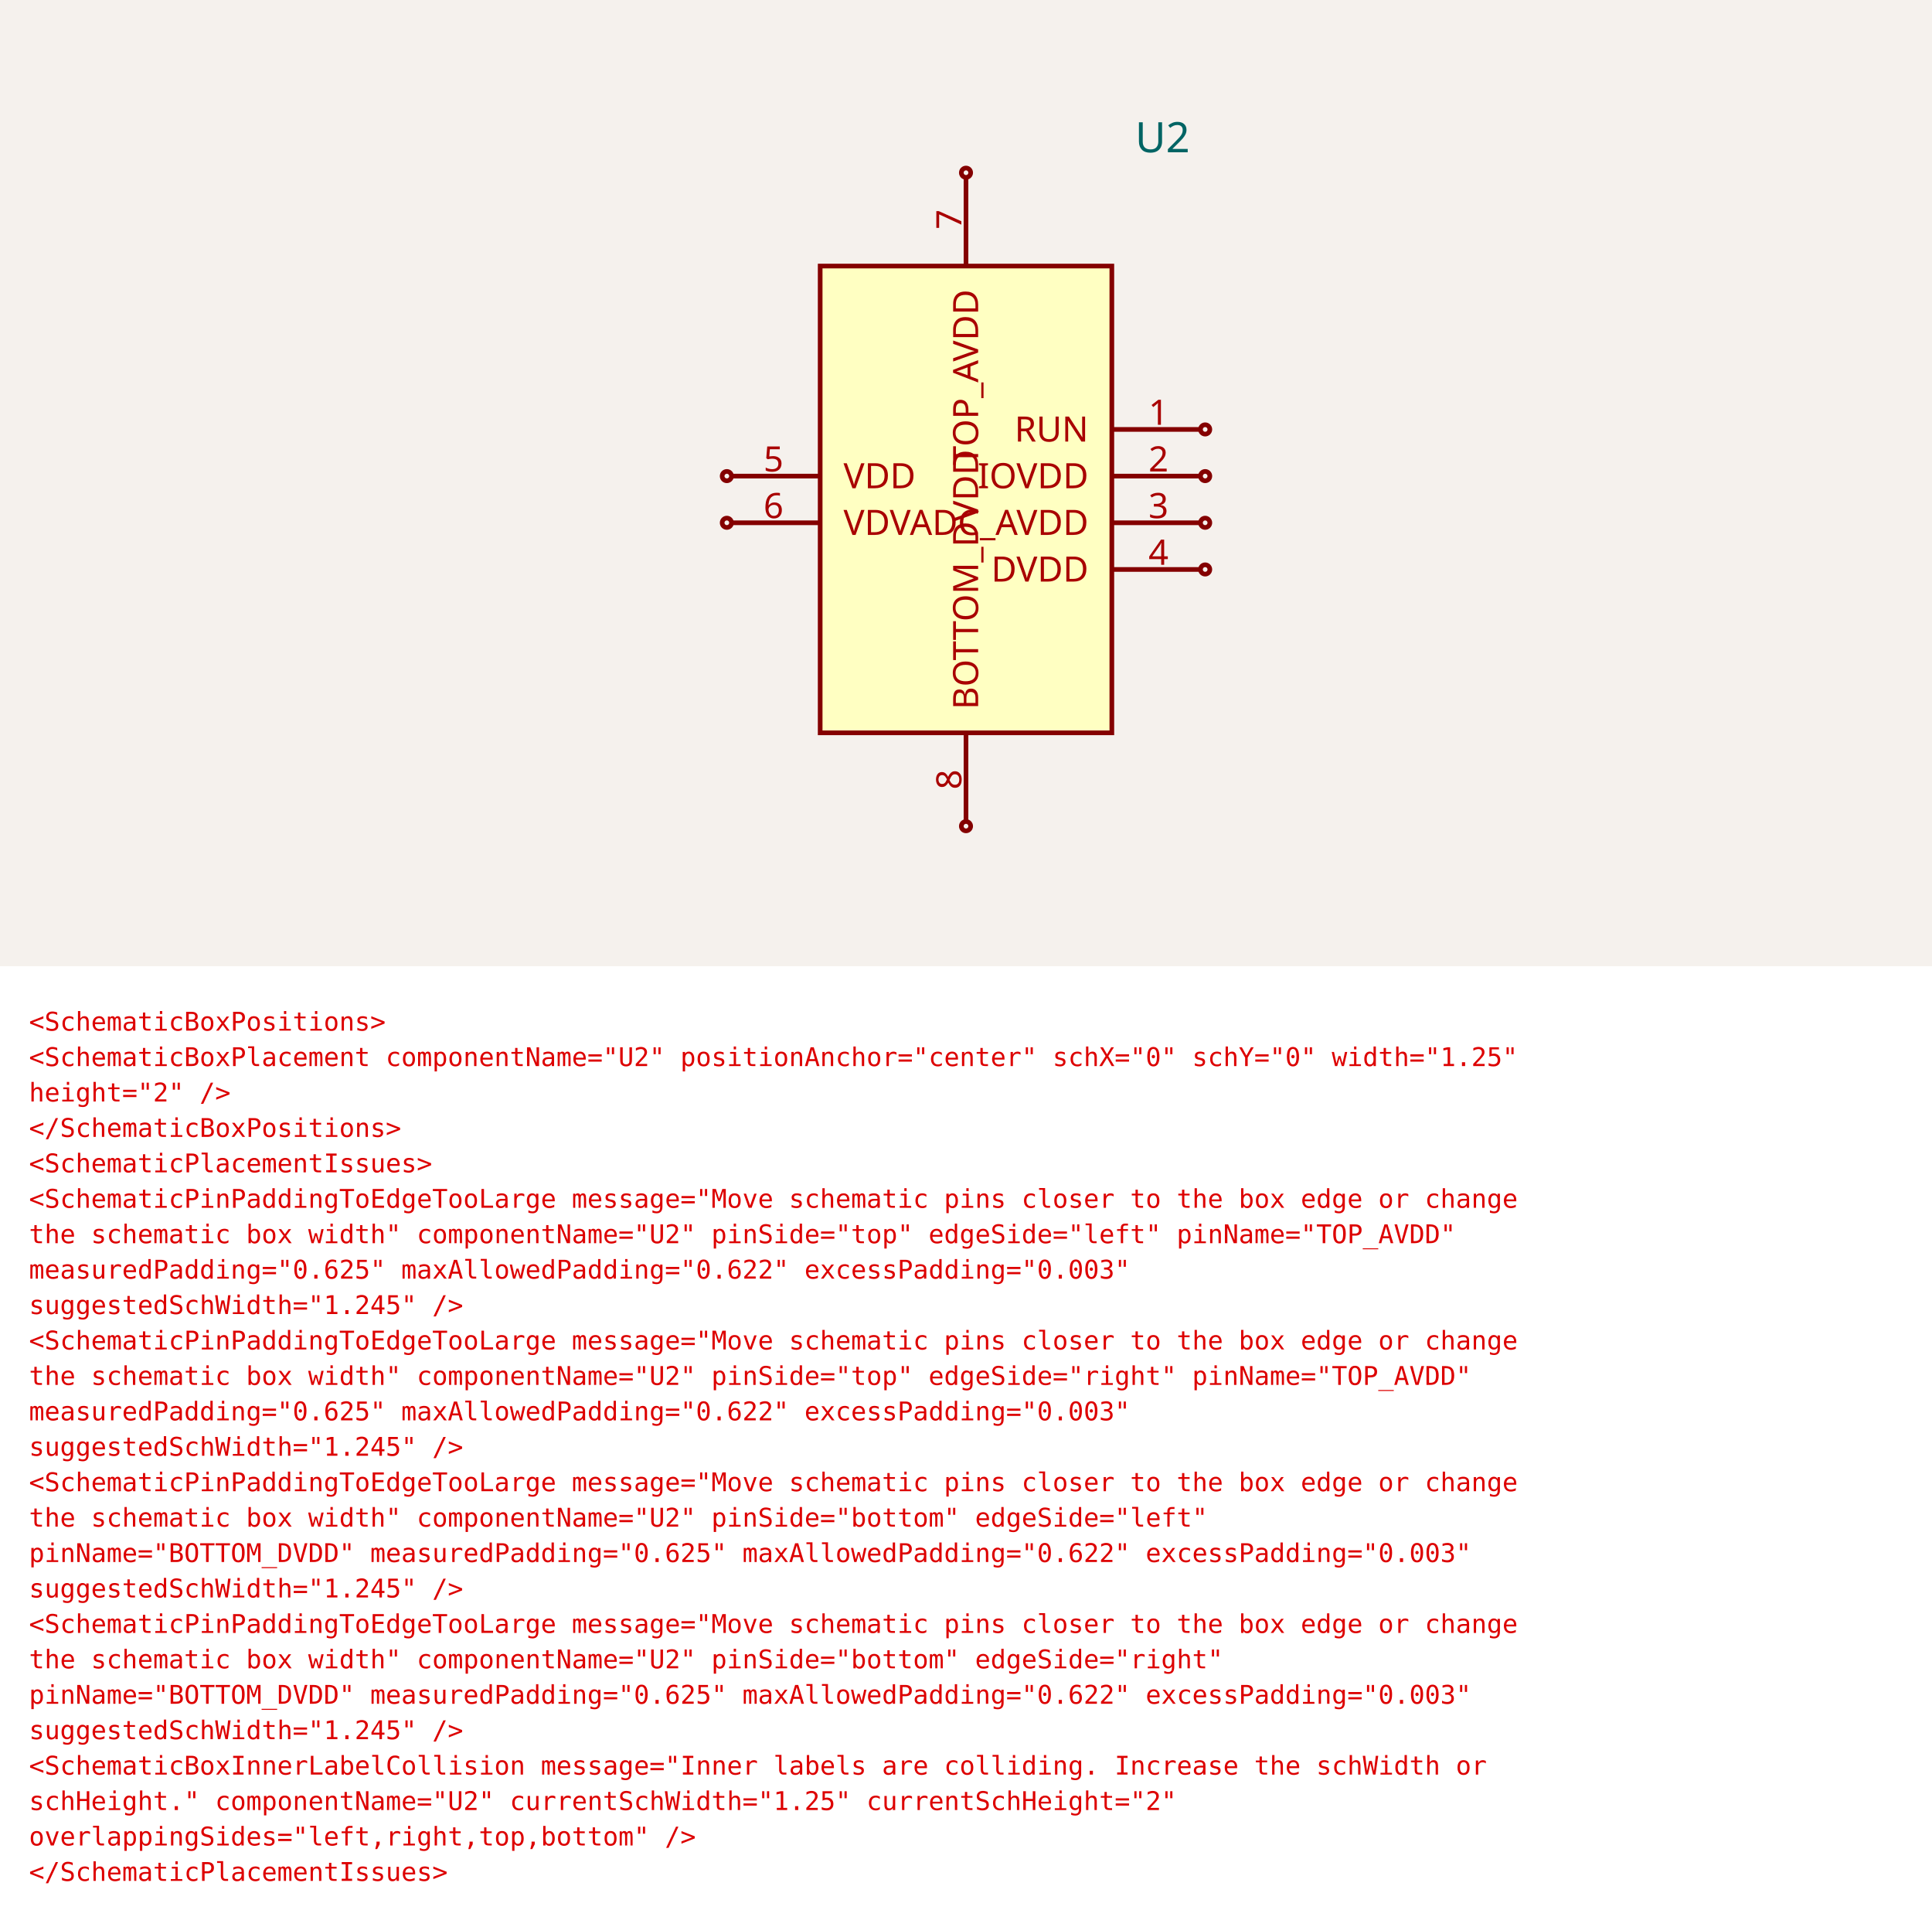
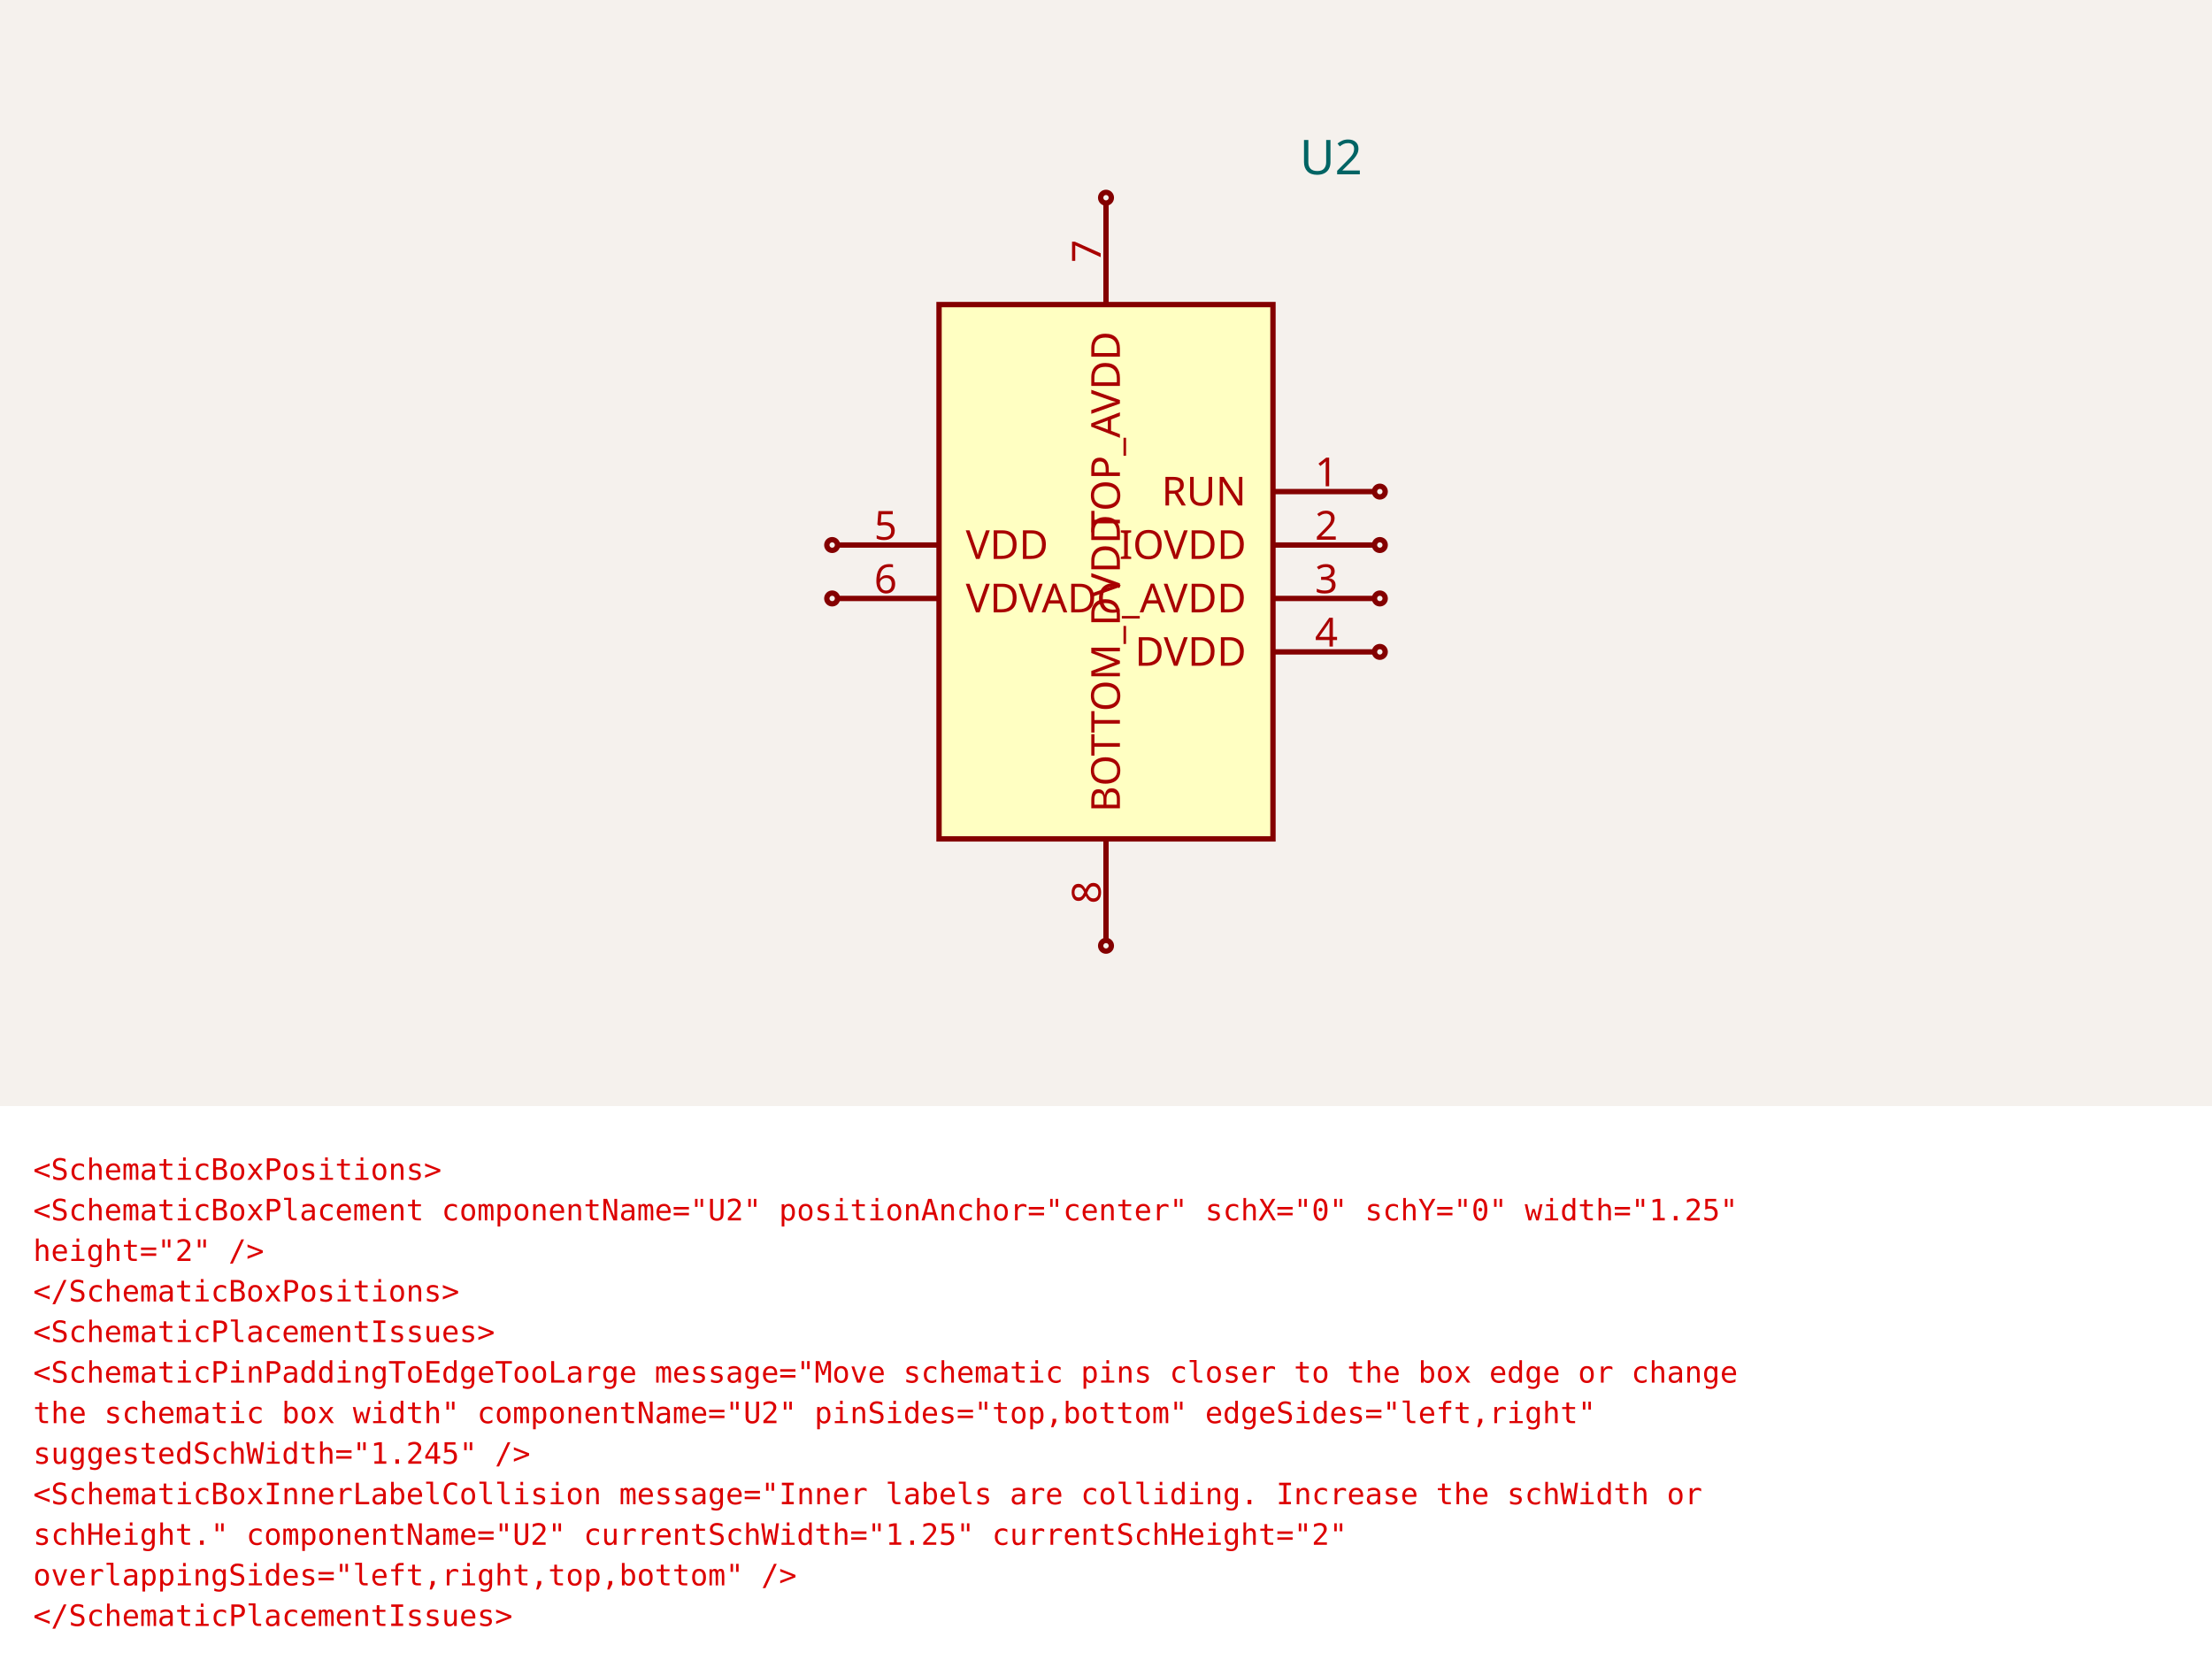
- <svg xmlns="http://www.w3.org/2000/svg" width="1200" height="1186" viewBox="0 0 1200 1186" role="img" aria-label="schematic analysis fixture">
+ <svg xmlns="http://www.w3.org/2000/svg" width="1200" height="900" viewBox="0 0 1200 900" role="img" aria-label="schematic analysis fixture">
  <g transform="translate(0, 0)">
    <style>
              .boundary { fill: rgb(245, 241, 237); }
              .schematic-boundary { fill: none; stroke: #fff; }
              .component { fill: none; stroke: rgb(132, 0, 0); }
              .chip { fill: rgb(255, 255, 194); stroke: rgb(132, 0, 0); }
              .component-pin { fill: none; stroke: rgb(132, 0, 0); }
              /* Basic per-trace hover fallback */
              .trace:hover {
                filter: invert(1);
              }
              .trace:hover .trace-crossing-outline {
                opacity: 0;
              }
              .trace:hover .trace-junction {
                filter: invert(1);
              }
              /* Net-hover highlighting: when a trace or its overlays are hovered,
                 invert color for all traces (base + overlays) sharing the same
                 subcircuit connectivity key. Also hide crossing outline during hover. */

              .text { font-family: sans-serif; fill: rgb(0, 150, 0); }
              .pin-number { fill: rgb(169, 0, 0); }
              .port-label { fill: rgb(0, 100, 100); }
              .component-name { fill: rgb(0, 100, 100); }

            </style>
    <rect class="boundary" x="0" y="0" width="1200" height="600" />
    <g class="sch-component" data-circuit-json-type="schematic_component" data-schematic-component-id="schematic_component_0">
      <rect class="component chip sch-component-body" x="509.42" y="165.217" width="181.159" height="289.855" stroke-width="2.899px" fill="rgb(255, 255, 194)" stroke="rgb(132, 0, 0)" />
      <rect class="component-overlay sch-component-overlay" x="509.42" y="165.217" width="181.159" height="289.855" fill="transparent" />
      <text class="sch-text" x="705.072" y="114.493" fill="#006464" text-anchor="start" dominant-baseline="middle" font-family="sans-serif" font-size="26.087px" transform="rotate(0, 705.0725, 114.4928)" />
      <text class="sch-text" x="705.072" y="85.507" fill="#006464" text-anchor="start" dominant-baseline="middle" font-family="sans-serif" font-size="26.087px" transform="rotate(0, 705.0725, 85.50725)">U2</text>
      <line class="component-pin sch-component-pin sch-port-line" x1="690.58" y1="266.667" x2="745.652" y2="266.667" stroke-width="2.899px" />
      <g class="sch-port" data-schematic-port-id="source_port_0">
        <circle class="component-pin sch-component-pin sch-port-terminal" cx="748.551" cy="266.667" r="2.899" stroke-width="2.899px" />
        <rect x="745.652" y="263.768" width="5.797" height="5.797" opacity="0" />
      </g>
      <text class="pin-number sch-pin-number" x="719.565" y="263.768" style="font-family: sans-serif;" fill="rgb(169, 0, 0)" text-anchor="middle" dominant-baseline="auto" font-size="21.739px" transform="">1</text>
      <text class="pin-number sch-pin-label" x="676.087" y="266.667" style="font-family: sans-serif;" fill="rgb(169, 0, 0)" text-anchor="end" dominant-baseline="middle" font-size="21.739px" transform="">RUN</text>
      <line class="component-pin sch-component-pin sch-port-line" x1="690.58" y1="295.652" x2="745.652" y2="295.652" stroke-width="2.899px" />
      <g class="sch-port" data-schematic-port-id="source_port_1">
        <circle class="component-pin sch-component-pin sch-port-terminal" cx="748.551" cy="295.652" r="2.899" stroke-width="2.899px" />
        <rect x="745.652" y="292.754" width="5.797" height="5.797" opacity="0" />
      </g>
      <text class="pin-number sch-pin-number" x="719.565" y="292.754" style="font-family: sans-serif;" fill="rgb(169, 0, 0)" text-anchor="middle" dominant-baseline="auto" font-size="21.739px" transform="">2</text>
      <text class="pin-number sch-pin-label" x="676.087" y="295.652" style="font-family: sans-serif;" fill="rgb(169, 0, 0)" text-anchor="end" dominant-baseline="middle" font-size="21.739px" transform="">IOVDD</text>
      <line class="component-pin sch-component-pin sch-port-line" x1="690.58" y1="324.638" x2="745.652" y2="324.638" stroke-width="2.899px" />
      <g class="sch-port" data-schematic-port-id="source_port_2">
        <circle class="component-pin sch-component-pin sch-port-terminal" cx="748.551" cy="324.638" r="2.899" stroke-width="2.899px" />
        <rect x="745.652" y="321.739" width="5.797" height="5.797" opacity="0" />
      </g>
      <text class="pin-number sch-pin-number" x="719.565" y="321.739" style="font-family: sans-serif;" fill="rgb(169, 0, 0)" text-anchor="middle" dominant-baseline="auto" font-size="21.739px" transform="">3</text>
      <text class="pin-number sch-pin-label" x="676.087" y="324.638" style="font-family: sans-serif;" fill="rgb(169, 0, 0)" text-anchor="end" dominant-baseline="middle" font-size="21.739px" transform="">ADC_AVDD</text>
      <line class="component-pin sch-component-pin sch-port-line" x1="690.58" y1="353.623" x2="745.652" y2="353.623" stroke-width="2.899px" />
      <g class="sch-port" data-schematic-port-id="source_port_3">
        <circle class="component-pin sch-component-pin sch-port-terminal" cx="748.551" cy="353.623" r="2.899" stroke-width="2.899px" />
        <rect x="745.652" y="350.725" width="5.797" height="5.797" opacity="0" />
      </g>
      <text class="pin-number sch-pin-number" x="719.565" y="350.725" style="font-family: sans-serif;" fill="rgb(169, 0, 0)" text-anchor="middle" dominant-baseline="auto" font-size="21.739px" transform="">4</text>
      <text class="pin-number sch-pin-label" x="676.087" y="353.623" style="font-family: sans-serif;" fill="rgb(169, 0, 0)" text-anchor="end" dominant-baseline="middle" font-size="21.739px" transform="">DVDD</text>
      <line class="component-pin sch-component-pin sch-port-line" x1="509.42" y1="295.652" x2="454.348" y2="295.652" stroke-width="2.899px" />
      <g class="sch-port" data-schematic-port-id="source_port_4">
        <circle class="component-pin sch-component-pin sch-port-terminal" cx="451.449" cy="295.652" r="2.899" stroke-width="2.899px" />
        <rect x="448.551" y="292.754" width="5.797" height="5.797" opacity="0" />
      </g>
      <text class="pin-number sch-pin-number" x="480.435" y="292.754" style="font-family: sans-serif;" fill="rgb(169, 0, 0)" text-anchor="middle" dominant-baseline="auto" font-size="21.739px" transform="">5</text>
      <text class="pin-number sch-pin-label" x="523.913" y="295.652" style="font-family: sans-serif;" fill="rgb(169, 0, 0)" text-anchor="start" dominant-baseline="middle" font-size="21.739px" transform="">VDD</text>
      <line class="component-pin sch-component-pin sch-port-line" x1="509.42" y1="324.638" x2="454.348" y2="324.638" stroke-width="2.899px" />
      <g class="sch-port" data-schematic-port-id="source_port_5">
        <circle class="component-pin sch-component-pin sch-port-terminal" cx="451.449" cy="324.638" r="2.899" stroke-width="2.899px" />
        <rect x="448.551" y="321.739" width="5.797" height="5.797" opacity="0" />
      </g>
      <text class="pin-number sch-pin-number" x="480.435" y="321.739" style="font-family: sans-serif;" fill="rgb(169, 0, 0)" text-anchor="middle" dominant-baseline="auto" font-size="21.739px" transform="">6</text>
      <text class="pin-number sch-pin-label" x="523.913" y="324.638" style="font-family: sans-serif;" fill="rgb(169, 0, 0)" text-anchor="start" dominant-baseline="middle" font-size="21.739px" transform="">VDV</text>
      <line class="component-pin sch-component-pin sch-port-line" x1="600" y1="165.217" x2="600" y2="110.145" stroke-width="2.899px" />
      <g class="sch-port" data-schematic-port-id="source_port_6">
        <circle class="component-pin sch-component-pin sch-port-terminal" cx="600" cy="107.246" r="2.899" stroke-width="2.899px" />
        <rect x="597.101" y="104.348" width="5.797" height="5.797" opacity="0" />
      </g>
      <text class="pin-number sch-pin-number" x="597.101" y="136.232" style="font-family: sans-serif;" fill="rgb(169, 0, 0)" text-anchor="middle" dominant-baseline="auto" font-size="21.739px" transform="rotate(-90 597.1014 136.2319)">7</text>
      <text class="pin-number sch-pin-label" x="600" y="179.71" style="font-family: sans-serif;" fill="rgb(169, 0, 0)" text-anchor="end" dominant-baseline="middle" font-size="21.739px" transform="rotate(-90 600 179.7101)">TOP_AVDD</text>
      <line class="component-pin sch-component-pin sch-port-line" x1="600" y1="455.072" x2="600" y2="510.145" stroke-width="2.899px" />
      <g class="sch-port" data-schematic-port-id="source_port_7">
        <circle class="component-pin sch-component-pin sch-port-terminal" cx="600" cy="513.043" r="2.899" stroke-width="2.899px" />
        <rect x="597.101" y="510.145" width="5.797" height="5.797" opacity="0" />
      </g>
      <text class="pin-number sch-pin-number" x="597.101" y="484.058" style="font-family: sans-serif;" fill="rgb(169, 0, 0)" text-anchor="middle" dominant-baseline="auto" font-size="21.739px" transform="rotate(-90 597.1014 484.058)">8</text>
      <text class="pin-number sch-pin-label" x="600" y="440.58" style="font-family: sans-serif;" fill="rgb(169, 0, 0)" text-anchor="start" dominant-baseline="middle" font-size="21.739px" transform="rotate(-90 600 440.5797)">BOTTOM_DVDD</text>
    </g>
    <g class="schematic-port-hover sch-port-hover" data-schematic-port-id="source_port_0">
      <circle cx="748.551" cy="266.667" r="5.797" fill="red" opacity="0" />
    </g>
    <g class="schematic-port-hover sch-port-hover" data-schematic-port-id="source_port_1">
      <circle cx="748.551" cy="295.652" r="5.797" fill="red" opacity="0" />
    </g>
    <g class="schematic-port-hover sch-port-hover" data-schematic-port-id="source_port_2">
      <circle cx="748.551" cy="324.638" r="5.797" fill="red" opacity="0" />
    </g>
    <g class="schematic-port-hover sch-port-hover" data-schematic-port-id="source_port_3">
      <circle cx="748.551" cy="353.623" r="5.797" fill="red" opacity="0" />
    </g>
    <g class="schematic-port-hover sch-port-hover" data-schematic-port-id="source_port_4">
      <circle cx="451.449" cy="295.652" r="5.797" fill="red" opacity="0" />
    </g>
    <g class="schematic-port-hover sch-port-hover" data-schematic-port-id="source_port_5">
      <circle cx="451.449" cy="324.638" r="5.797" fill="red" opacity="0" />
    </g>
    <g class="schematic-port-hover sch-port-hover" data-schematic-port-id="source_port_6">
      <circle cx="600" cy="107.246" r="5.797" fill="red" opacity="0" />
    </g>
    <g class="schematic-port-hover sch-port-hover" data-schematic-port-id="source_port_7">
      <circle cx="600" cy="513.043" r="5.797" fill="red" opacity="0" />
    </g>
  </g>
  <g transform="translate(0, 600) scale(1, 1) translate(0, 0)">
    <rect width="100%" height="100%" fill="#fff" />
    <text x="18" y="40" fill="#d00" font-family="Menlo, Consolas, monospace" font-size="16">
      <tspan x="18" dy="0">&lt;SchematicBoxPositions&gt;</tspan>
      <tspan x="18" dy="22">&lt;SchematicBoxPlacement componentName="U2" positionAnchor="center" schX="0" schY="0" width="1.25"</tspan>
      <tspan x="18" dy="22">  height="2" /&gt;</tspan>
      <tspan x="18" dy="22">&lt;/SchematicBoxPositions&gt;</tspan>
      <tspan x="18" dy="22">&lt;SchematicPlacementIssues&gt;</tspan>
      <tspan x="18" dy="22">&lt;SchematicPinPaddingToEdgeTooLarge message="Move schematic pins closer to the box edge or change</tspan>
-       <tspan x="18" dy="22">  the schematic box width" componentName="U2" pinSide="top" edgeSide="left" pinName="TOP_AVDD"</tspan>
-       <tspan x="18" dy="22">  measuredPadding="0.625" maxAllowedPadding="0.622" excessPadding="0.003"</tspan>
-       <tspan x="18" dy="22">  suggestedSchWidth="1.245" /&gt;</tspan>
-       <tspan x="18" dy="22">&lt;SchematicPinPaddingToEdgeTooLarge message="Move schematic pins closer to the box edge or change</tspan>
-       <tspan x="18" dy="22">  the schematic box width" componentName="U2" pinSide="top" edgeSide="right" pinName="TOP_AVDD"</tspan>
-       <tspan x="18" dy="22">  measuredPadding="0.625" maxAllowedPadding="0.622" excessPadding="0.003"</tspan>
-       <tspan x="18" dy="22">  suggestedSchWidth="1.245" /&gt;</tspan>
-       <tspan x="18" dy="22">&lt;SchematicPinPaddingToEdgeTooLarge message="Move schematic pins closer to the box edge or change</tspan>
-       <tspan x="18" dy="22">  the schematic box width" componentName="U2" pinSide="bottom" edgeSide="left"</tspan>
-       <tspan x="18" dy="22">  pinName="BOTTOM_DVDD" measuredPadding="0.625" maxAllowedPadding="0.622" excessPadding="0.003"</tspan>
-       <tspan x="18" dy="22">  suggestedSchWidth="1.245" /&gt;</tspan>
-       <tspan x="18" dy="22">&lt;SchematicPinPaddingToEdgeTooLarge message="Move schematic pins closer to the box edge or change</tspan>
-       <tspan x="18" dy="22">  the schematic box width" componentName="U2" pinSide="bottom" edgeSide="right"</tspan>
-       <tspan x="18" dy="22">  pinName="BOTTOM_DVDD" measuredPadding="0.625" maxAllowedPadding="0.622" excessPadding="0.003"</tspan>
+       <tspan x="18" dy="22">  the schematic box width" componentName="U2" pinSides="top,bottom" edgeSides="left,right"</tspan>
      <tspan x="18" dy="22">  suggestedSchWidth="1.245" /&gt;</tspan>
      <tspan x="18" dy="22">&lt;SchematicBoxInnerLabelCollision message="Inner labels are colliding. Increase the schWidth or</tspan>
      <tspan x="18" dy="22">  schHeight." componentName="U2" currentSchWidth="1.25" currentSchHeight="2"</tspan>
      <tspan x="18" dy="22">  overlappingSides="left,right,top,bottom" /&gt;</tspan>
      <tspan x="18" dy="22">&lt;/SchematicPlacementIssues&gt;</tspan>
    </text>
  </g>
</svg>
